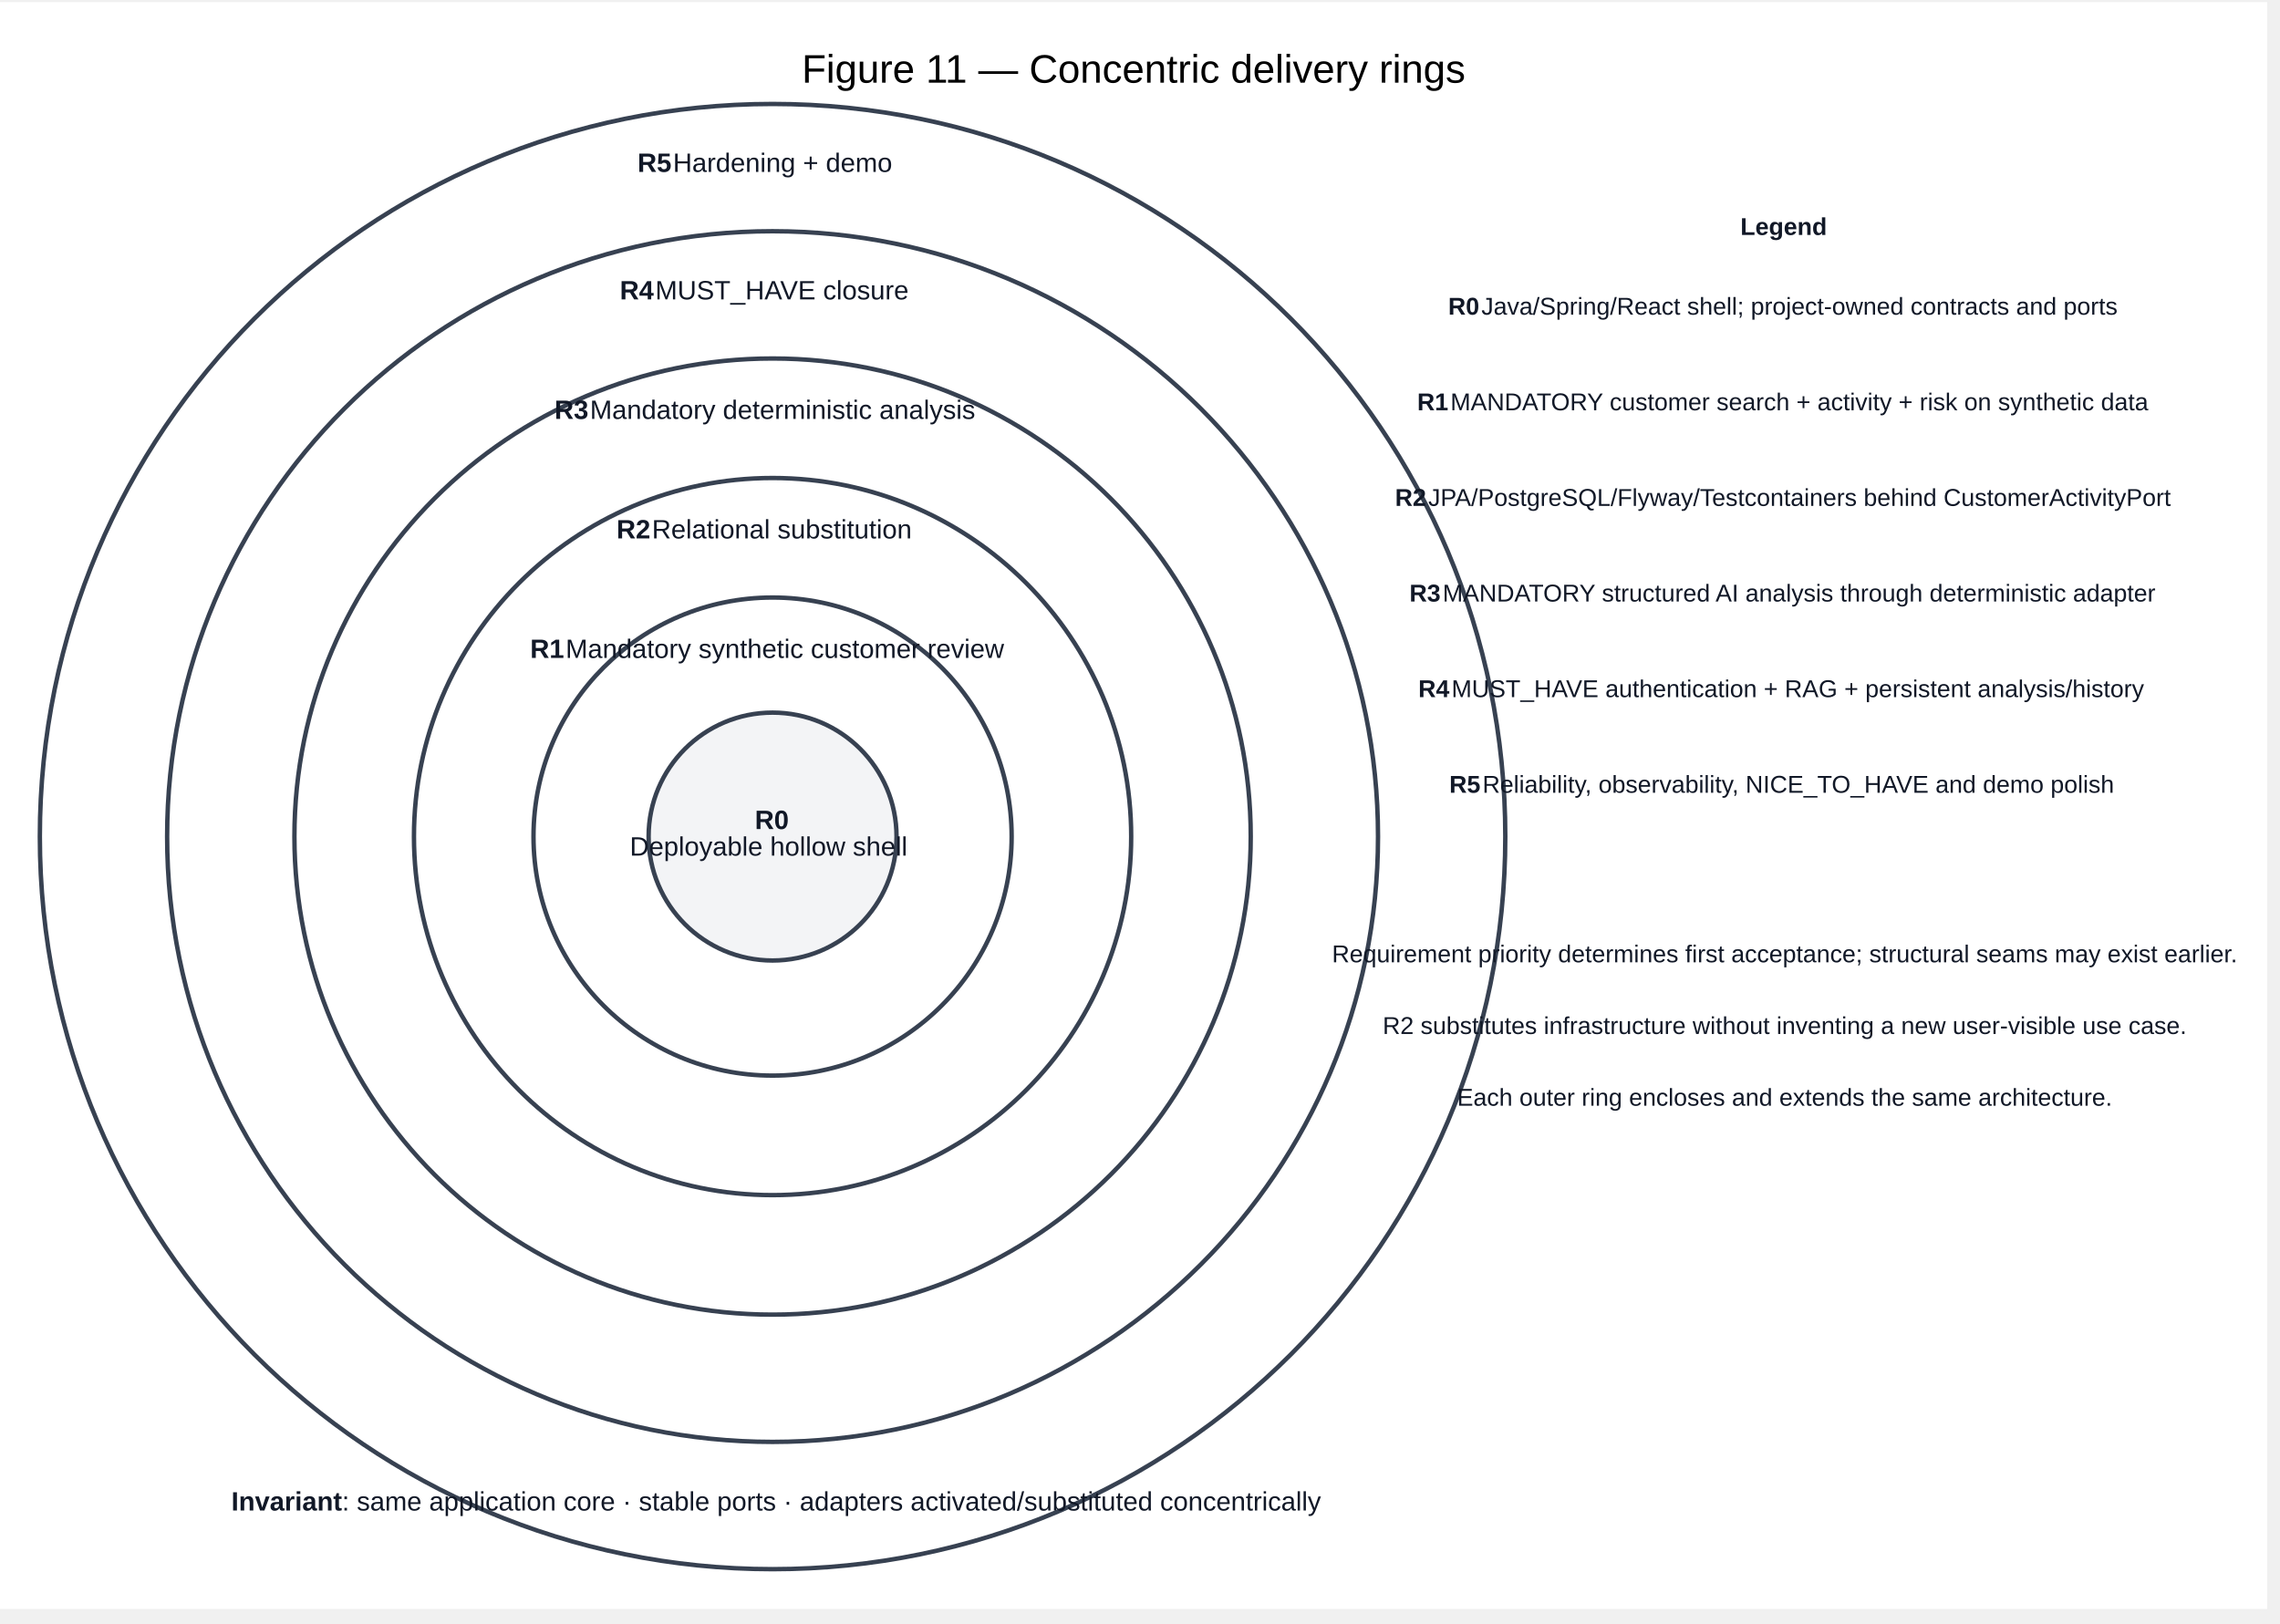
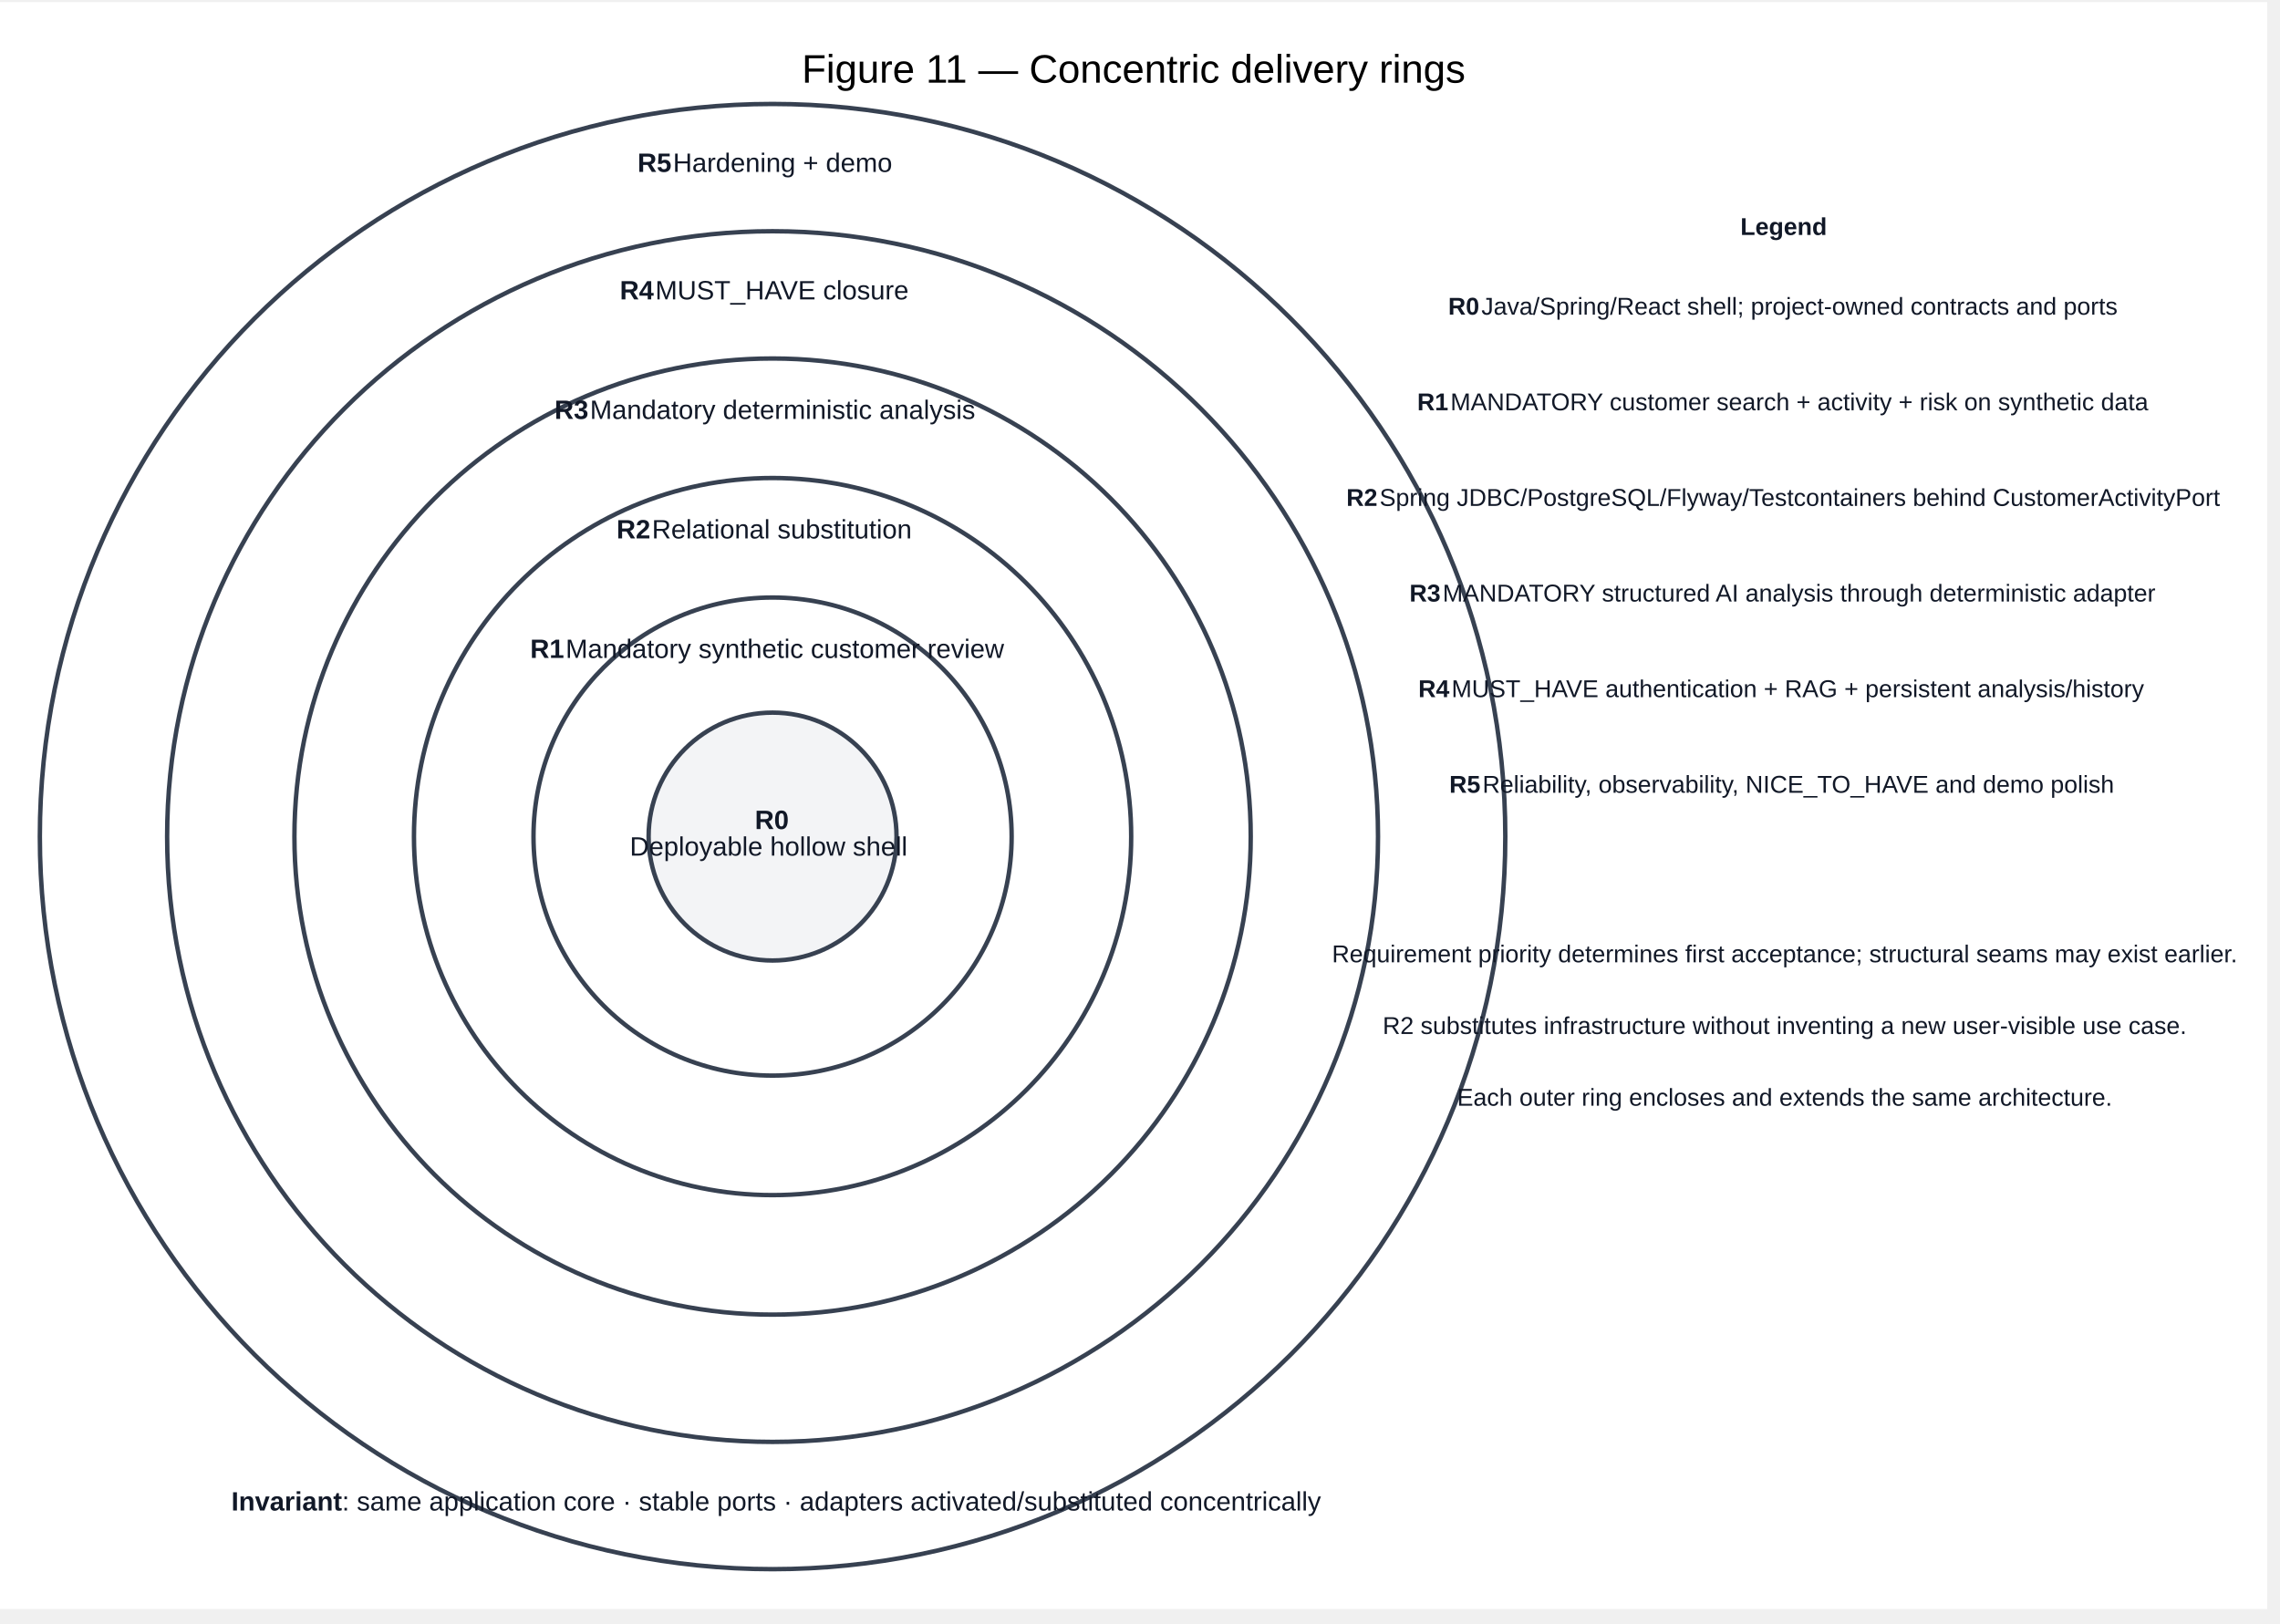
<svg xmlns="http://www.w3.org/2000/svg" width="1036pt" height="738pt" viewBox="5.76 5.76 1029.96 731.76">
  <g id="graph0" class="graph" transform="scale(1 1) rotate(0) translate(23.76 713.76)">
    <polygon fill="#ffffff" stroke="transparent" points="-18,18 -18,-708 1006.2,-708 1006.2,18 -18,18" />
    <text text-anchor="middle" x="494.1" y="-671.6" font-family="Arial" font-size="18.00">Figure 11 — Concentric delivery rings</text>
    <g id="node1" class="node">
      <ellipse fill="none" stroke="#374151" stroke-width="2" cx="331" cy="-331" rx="331" ry="331" />
    </g>
    <g id="node2" class="node">
      <ellipse fill="none" stroke="#374151" stroke-width="2" cx="331" cy="-331" rx="273.5" ry="273.5" />
    </g>
    <g id="node3" class="node">
      <ellipse fill="none" stroke="#374151" stroke-width="2" cx="331" cy="-331" rx="216" ry="216" />
    </g>
    <g id="node4" class="node">
      <ellipse fill="none" stroke="#374151" stroke-width="2" cx="331" cy="-331" rx="162" ry="162" />
    </g>
    <g id="node5" class="node">
      <ellipse fill="none" stroke="#374151" stroke-width="2" cx="331" cy="-331" rx="108" ry="108" />
    </g>
    <g id="node6" class="node">
      <ellipse fill="#f3f4f6" stroke="#374151" stroke-width="2" cx="331" cy="-331" rx="56" ry="56" />
    </g>
    <g id="node7" class="node">
      <text text-anchor="start" x="323" y="-334.4" font-family="Arial" font-weight="bold" font-size="12.00" fill="#111827">R0</text>
      <text text-anchor="start" x="266.5" y="-322.4" font-family="Arial" font-size="12.00" fill="#111827">Deployable hollow shell</text>
    </g>
    <g id="node8" class="node">
      <text text-anchor="start" x="221.5" y="-411.7" font-family="Arial" font-weight="bold" font-size="12.00" fill="#111827">R1</text>
      <text text-anchor="start" x="237.5" y="-411.7" font-family="Arial" font-size="12.00" fill="#111827">  Mandatory synthetic customer review</text>
    </g>
    <g id="node9" class="node">
      <text text-anchor="start" x="260.5" y="-465.7" font-family="Arial" font-weight="bold" font-size="12.00" fill="#111827">R2</text>
      <text text-anchor="start" x="276.5" y="-465.7" font-family="Arial" font-size="12.00" fill="#111827">  Relational substitution</text>
    </g>
    <g id="node10" class="node">
      <text text-anchor="start" x="232.5" y="-519.7" font-family="Arial" font-weight="bold" font-size="12.00" fill="#111827">R3</text>
      <text text-anchor="start" x="248.5" y="-519.7" font-family="Arial" font-size="12.00" fill="#111827">  Mandatory deterministic analysis</text>
    </g>
    <g id="node11" class="node">
      <text text-anchor="start" x="262" y="-573.7" font-family="Arial" font-weight="bold" font-size="12.00" fill="#111827">R4</text>
      <text text-anchor="start" x="278" y="-573.7" font-family="Arial" font-size="12.00" fill="#111827">  MUST_HAVE closure</text>
    </g>
    <g id="node12" class="node">
      <text text-anchor="start" x="270" y="-631.3" font-family="Arial" font-weight="bold" font-size="12.00" fill="#111827">R5</text>
      <text text-anchor="start" x="286" y="-631.3" font-family="Arial" font-size="12.00" fill="#111827">  Hardening + demo</text>
    </g>
    <g id="node13" class="node">
      <text text-anchor="start" x="86.5" y="-26.5" font-family="Arial" font-weight="bold" font-size="12.00" fill="#111827">Invariant</text>
      <text text-anchor="start" x="136.5" y="-26.5" font-family="Arial" font-size="12.00" fill="#111827">: same application core · stable ports · adapters activated/substituted concentrically</text>
    </g>
    <g id="node14" class="node">
      <text text-anchor="start" x="768.2" y="-602.8" font-family="Arial" font-weight="bold" font-size="11.00" fill="#111827">Legend</text>
    </g>
    <g id="node15" class="node">
      <text text-anchor="start" x="636.2" y="-566.8" font-family="Arial" font-weight="bold" font-size="11.00" fill="#111827">R0</text>
      <text text-anchor="start" x="651.2" y="-566.8" font-family="Arial" font-size="11.00" fill="#111827">  Java/Spring/React shell; project-owned contracts and ports</text>
    </g>
    <g id="node16" class="node">
      <text text-anchor="start" x="622.2" y="-523.6" font-family="Arial" font-weight="bold" font-size="11.00" fill="#111827">R1</text>
      <text text-anchor="start" x="637.2" y="-523.6" font-family="Arial" font-size="11.00" fill="#111827">  MANDATORY customer search + activity + risk on synthetic data</text>
    </g>
    <g id="node17" class="node">
-       <text text-anchor="start" x="612.2" y="-480.4" font-family="Arial" font-weight="bold" font-size="11.00" fill="#111827">R2</text>
-       <text text-anchor="start" x="627.2" y="-480.4" font-family="Arial" font-size="11.00" fill="#111827">  JPA/PostgreSQL/Flyway/Testcontainers behind CustomerActivityPort</text>
+       <text text-anchor="start" x="590.2" y="-480.4" font-family="Arial" font-weight="bold" font-size="11.00" fill="#111827">R2</text>
+       <text text-anchor="start" x="605.2" y="-480.4" font-family="Arial" font-size="11.00" fill="#111827">  Spring JDBC/PostgreSQL/Flyway/Testcontainers behind CustomerActivityPort</text>
    </g>
    <g id="node18" class="node">
      <text text-anchor="start" x="618.7" y="-437.2" font-family="Arial" font-weight="bold" font-size="11.00" fill="#111827">R3</text>
      <text text-anchor="start" x="633.7" y="-437.2" font-family="Arial" font-size="11.00" fill="#111827">  MANDATORY structured AI analysis through deterministic adapter</text>
    </g>
    <g id="node19" class="node">
      <text text-anchor="start" x="622.7" y="-394" font-family="Arial" font-weight="bold" font-size="11.00" fill="#111827">R4</text>
      <text text-anchor="start" x="637.7" y="-394" font-family="Arial" font-size="11.00" fill="#111827">  MUST_HAVE authentication + RAG + persistent analysis/history</text>
    </g>
    <g id="node20" class="node">
      <text text-anchor="start" x="636.7" y="-350.8" font-family="Arial" font-weight="bold" font-size="11.00" fill="#111827">R5</text>
      <text text-anchor="start" x="651.7" y="-350.8" font-family="Arial" font-size="11.00" fill="#111827">  Reliability, observability, NICE_TO_HAVE and demo polish</text>
    </g>
    <g id="node21" class="node">
      <text text-anchor="middle" x="788.2" y="-274.2" font-family="Arial" font-size="11.00" fill="#111827">Requirement priority determines first acceptance; structural seams may exist earlier.</text>
    </g>
    <g id="node22" class="node">
      <text text-anchor="middle" x="788.2" y="-241.8" font-family="Arial" font-size="11.00" fill="#111827">R2 substitutes infrastructure without inventing a new user-visible use case.</text>
    </g>
    <g id="node23" class="node">
      <text text-anchor="middle" x="788.2" y="-209.4" font-family="Arial" font-size="11.00" fill="#111827">Each outer ring encloses and extends the same architecture.</text>
    </g>
  </g>
</svg>
